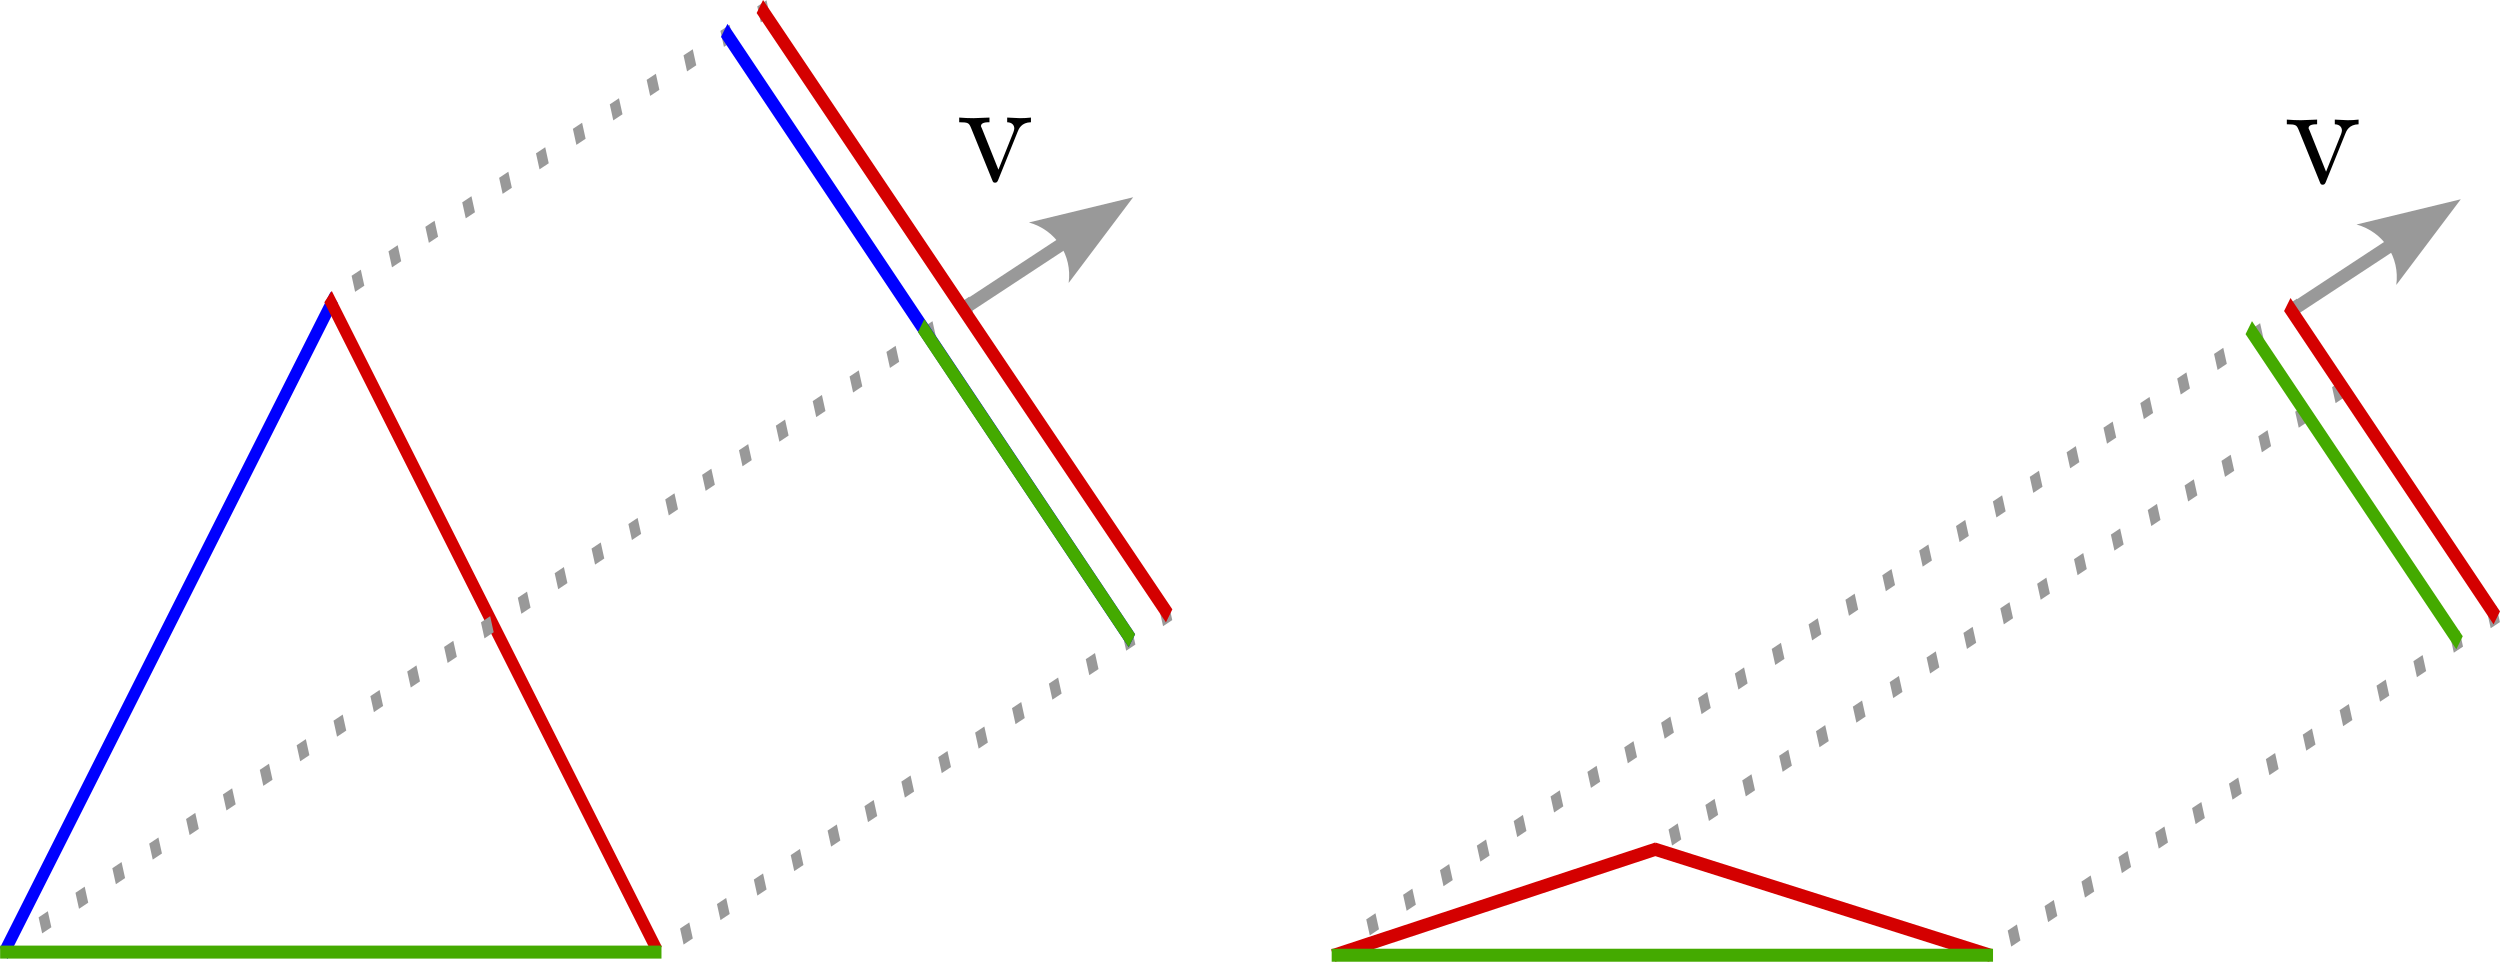
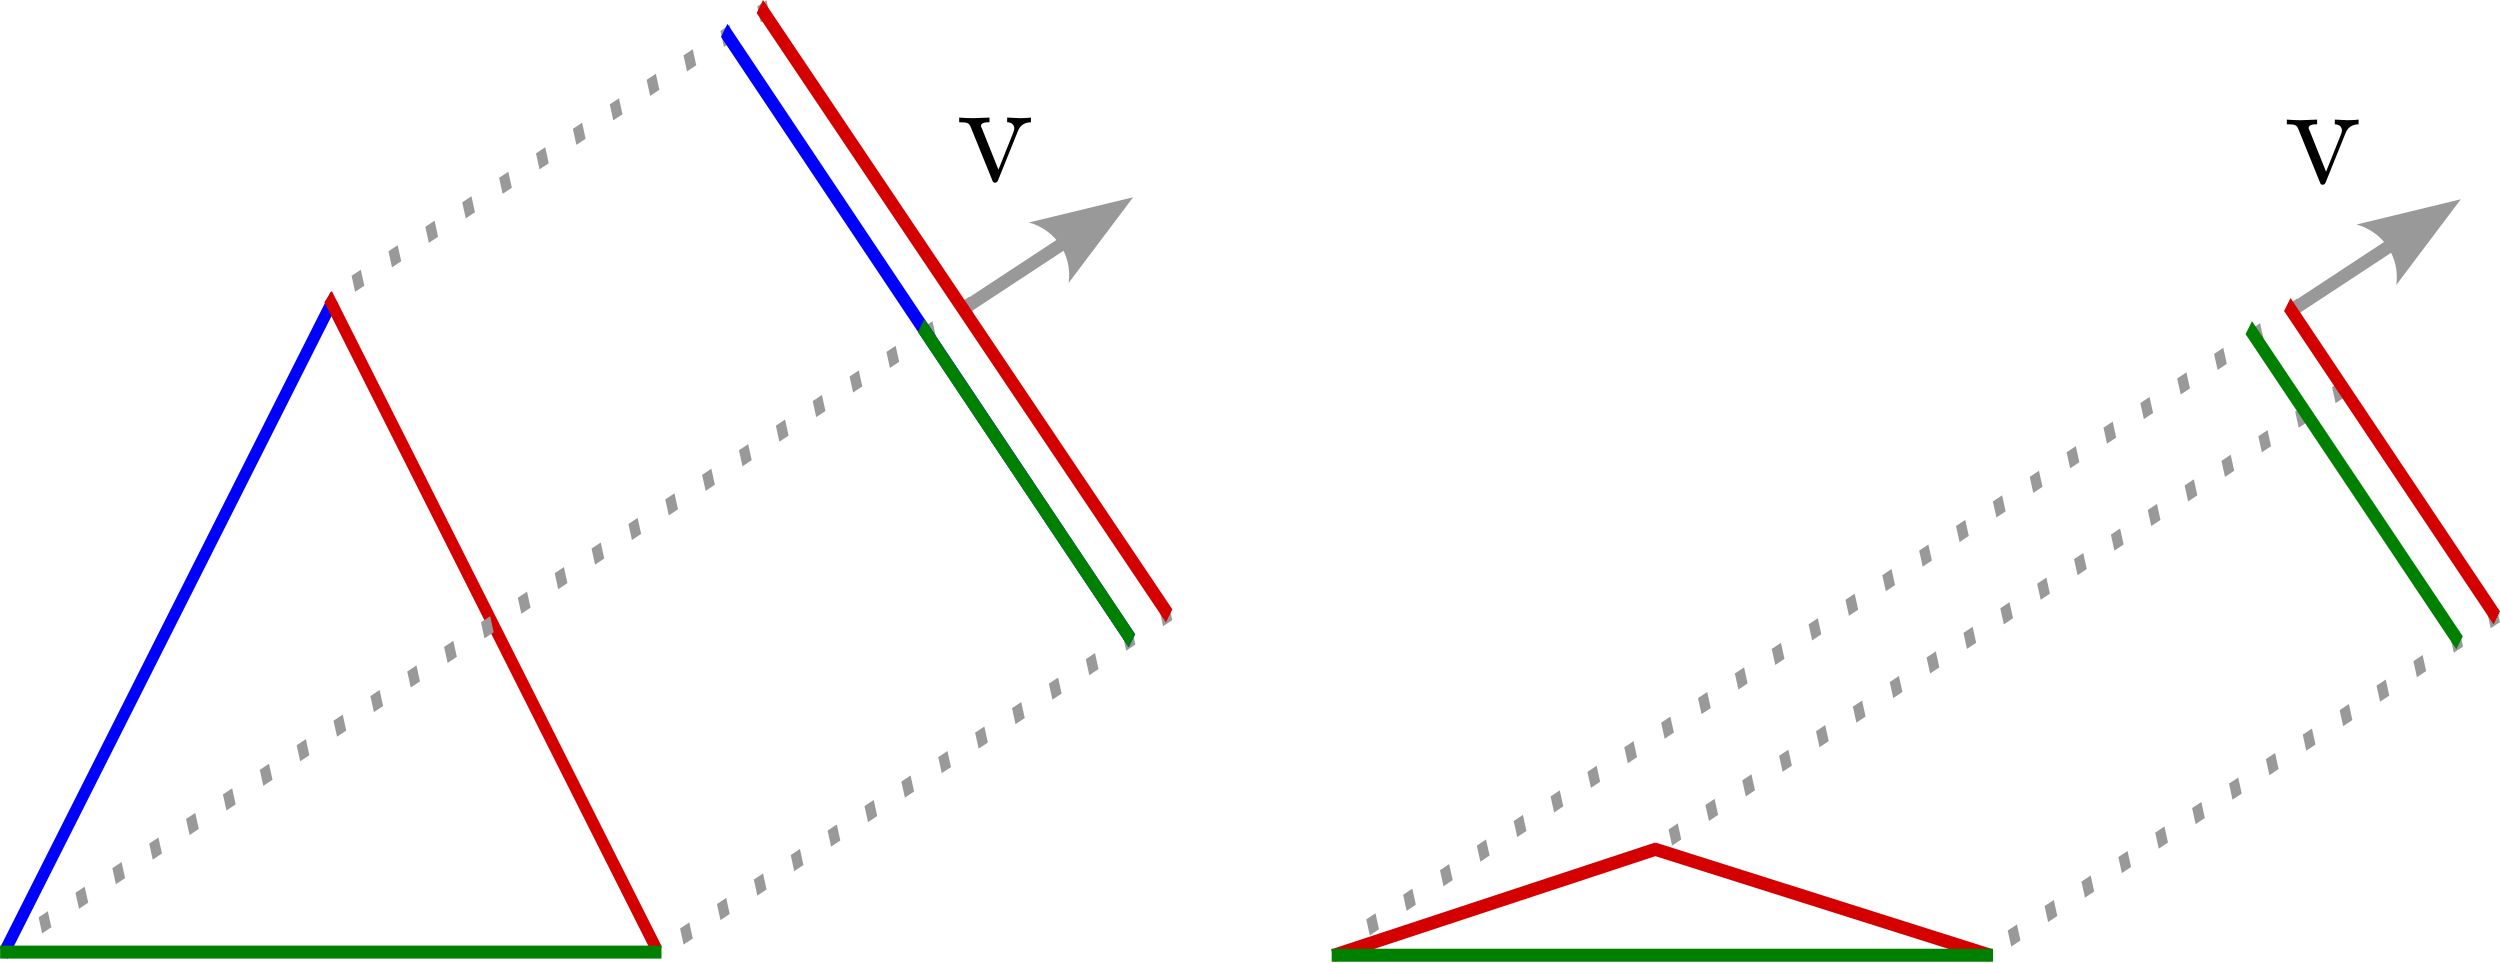
<svg xmlns="http://www.w3.org/2000/svg" width="725.79" height="279.486" viewBox="0 0 192.032 73.947" version="1.1" id="svg1">
  <defs id="defs1">
    <marker style="overflow:visible" id="ConcaveTriangle-8" refX="0" refY="0" orient="auto-start-reverse" markerWidth="1" markerHeight="1" viewBox="0 0 1 1" preserveAspectRatio="xMidYMid">
      <path transform="scale(0.7)" d="M -2,-4 9,0 -2,4 c 2,-2.33 2,-5.66 0,-8 z" style="fill:context-stroke;fill-rule:evenodd;stroke:none" id="path7-8" />
    </marker>
    <marker style="overflow:visible" id="ConcaveTriangle-8-9" refX="0" refY="0" orient="auto-start-reverse" markerWidth="1" markerHeight="1" viewBox="0 0 1 1" preserveAspectRatio="xMidYMid">
      <path transform="scale(0.7)" d="M -2,-4 9,0 -2,4 c 2,-2.33 2,-5.66 0,-8 z" style="fill:context-stroke;fill-rule:evenodd;stroke:none" id="path7-8-6" />
    </marker>
  </defs>
  <g id="layer1" transform="translate(-42.3231,-112.6048)">
    <circle id="path20" style="fill:#000000;stroke:#000000;stroke-width:1;stroke-dasharray:none" cx="12.687" cy="135.1" r="0" />
    <path style="fill:none;stroke:#0000ff;stroke-width:1.528;stroke-linecap:butt;stroke-linejoin:miter;stroke-dasharray:none;stroke-opacity:1" d="M 124.601,81.563 C 107.542,101.016 90.484,120.468 73.425,139.92" id="path22-3-6" transform="matrix(0.4961301,0,0,0.8631122,6.179584,65.06841)" />
    <path style="fill:none;stroke:#d40000;stroke-width:1.528;stroke-linecap:butt;stroke-linejoin:miter;stroke-dasharray:none;stroke-opacity:1" d="M 22.784,81.472 C 39.813,100.917 56.842,120.362 73.871,139.807" id="path22-3-6-9" transform="matrix(0.4961301,0,0,0.8631122,56.2191,65.06841)" />
    <path style="fill:none;stroke:#999999;stroke-width:1.528;stroke-linecap:butt;stroke-linejoin:miter;stroke-dasharray:1.528, 4.584;stroke-dashoffset:0;stroke-opacity:1" d="M 148.118,99.58 C 125.296,108.291 102.475,117.003 79.653,125.714" id="path22-3-6-9-6-69" transform="matrix(0.4961301,0,0,0.8631122,27.84979,27.29263)" />
    <path style="fill:none;stroke:#999999;stroke-width:1.528;stroke-linecap:butt;stroke-linejoin:miter;stroke-dasharray:1.528, 4.584;stroke-dashoffset:0;stroke-opacity:1" d="M 225.802,69.196 C 176.402,88.134 127.002,107.073 77.603,126.011" id="path22-3-6-9-6-6" transform="matrix(0.4961301,0,0,0.8631122,4.890627,76.27978)" />
    <path style="fill:none;stroke:#999999;stroke-width:1.528;stroke-linecap:butt;stroke-linejoin:miter;stroke-dasharray:1.528, 4.584;stroke-dashoffset:0;stroke-opacity:1" d="M 154.956,96.93 C 128.431,107.055 101.905,117.179 75.379,127.303" id="path22-3-6-9-6-6-4" transform="matrix(0.4961301,0,0,0.8631122,55.35494,75.95819)" />
    <path style="fill:none;stroke:#999999;stroke-width:1.164;stroke-linecap:butt;stroke-linejoin:miter;stroke-dasharray:none;stroke-opacity:1;marker-end:url(#ConcaveTriangle-8)" d="m 72.597,109.937 c 0.041,-3.402 0.081,-6.803 0.122,-10.205" id="path25-1" transform="matrix(0.476893,0.7070229,-0.7174925,0.4839548,160.939,31.56168)" />
    <text xml:space="preserve" style="font-style:normal;font-variant:normal;font-weight:normal;font-stretch:normal;font-size:11.289px;font-family:'Cambria Math';-inkscape-font-specification:'Cambria Math, Normal';font-variant-ligatures:normal;font-variant-caps:normal;font-variant-numeric:normal;font-variant-east-asian:normal;fill:#000000;stroke:none;stroke-width:1;stroke-dasharray:1, 3;stroke-dashoffset:0;stroke-opacity:1" x="115.859" y="126.43" id="text25" transform="scale(0.999339,1.000661)">
      <tspan id="tspan1" x="115.859" y="126.43">v</tspan>
    </text>
    <path style="fill:none;stroke:#d40000;stroke-width:1.528;stroke-linecap:butt;stroke-linejoin:miter;stroke-dasharray:none;stroke-opacity:1" d="M 36.734,65.576 C 57.857,83.652 78.981,101.729 100.104,119.805" id="path22-5" transform="matrix(0.4961301,0,0,0.8631122,82.46395,56.50614)" />
    <path style="fill:none;stroke:#0000ff;stroke-width:1.528;stroke-linecap:butt;stroke-linejoin:miter;stroke-dasharray:none;stroke-opacity:1" d="M 37.092,65.521 C 58.131,83.627 79.17,101.734 100.209,119.84" id="path22-5-1" transform="matrix(0.4961301,0,0,0.8631122,79.55079,58.38748)" />
-     <path style="fill:none;stroke:#44aa00;stroke-width:1.528;stroke-linecap:butt;stroke-linejoin:miter;stroke-dasharray:none;stroke-opacity:1" d="m 71.118,90.444 c 10.877,9.348 21.754,18.697 32.632,28.045" id="path22-5-5" transform="matrix(0.4961301,0,0,0.8631122,77.79412,59.55316)" />
+     <path style="fill:none;stroke:#008000;stroke-width:1.528;stroke-linecap:butt;stroke-linejoin:miter;stroke-dasharray:none;stroke-opacity:1" d="m 71.118,90.444 c 10.877,9.348 21.754,18.697 32.632,28.045" id="path22-5-5" transform="matrix(0.4961301,0,0,0.8631122,77.79412,59.55316)" />
    <path style="fill:none;stroke:#999999;stroke-width:1.528;stroke-linecap:butt;stroke-linejoin:miter;stroke-dasharray:1.528, 4.584;stroke-dashoffset:0;stroke-opacity:1" d="M 225.802,69.196 C 176.402,88.134 127.002,107.073 77.603,126.011" id="path22-3-6-9-6-6-1" transform="matrix(0.4961301,0,0,0.8631122,106.8699,76.43467)" />
    <path style="fill:none;stroke:#999999;stroke-width:1.528;stroke-linecap:butt;stroke-linejoin:miter;stroke-dasharray:1.528, 4.584;stroke-dashoffset:0;stroke-opacity:1" d="M 154.956,96.93 C 128.431,107.055 101.905,117.179 75.379,127.303" id="path22-3-6-9-6-6-4-0" transform="matrix(0.4961301,0,0,0.8631122,157.3342,76.11308)" />
    <path style="fill:none;stroke:#999999;stroke-width:1.528;stroke-linecap:butt;stroke-linejoin:miter;stroke-dasharray:1.528, 4.584;stroke-dashoffset:0;stroke-opacity:1" d="M 182.136,86.388 C 146.55,100.026 110.965,113.665 75.379,127.303" id="path22-3-6-9-6-6-4-0-8" transform="matrix(0.4961301,0,0,0.8631122,131.9354,67.92283)" />
    <path style="fill:none;stroke:#999999;stroke-width:1.164;stroke-linecap:butt;stroke-linejoin:miter;stroke-dasharray:none;stroke-opacity:1;marker-end:url(#ConcaveTriangle-8-9)" d="m 72.597,109.937 c 0.041,-3.402 0.081,-6.803 0.122,-10.205" id="path25-1-8" transform="matrix(0.476893,0.7070229,-0.7174925,0.4839548,262.9183,31.71657)" />
    <text xml:space="preserve" style="font-style:normal;font-variant:normal;font-weight:normal;font-stretch:normal;font-size:11.289px;font-family:'Cambria Math';-inkscape-font-specification:'Cambria Math, Normal';font-variant-ligatures:normal;font-variant-caps:normal;font-variant-numeric:normal;font-variant-east-asian:normal;fill:#000000;stroke:none;stroke-width:1;stroke-dasharray:1, 3;stroke-dashoffset:0;stroke-opacity:1" x="217.906" y="126.585" id="text25-7" transform="scale(0.999339,1.000661)">
      <tspan id="tspan1-7" x="217.906" y="126.585">v</tspan>
    </text>
    <path style="fill:none;stroke:#d40000;stroke-width:1.528;stroke-linecap:butt;stroke-linejoin:miter;stroke-dasharray:none;stroke-opacity:1" d="m 67.671,91.917 c 10.811,9.296 21.622,18.592 32.433,27.888" id="path22-5-6" transform="matrix(0.4961301,0,0,0.8631122,184.4433,56.66103)" />
-     <path style="fill:none;stroke:#44aa00;stroke-width:1.528;stroke-linecap:butt;stroke-linejoin:miter;stroke-dasharray:none;stroke-opacity:1" d="m 71.118,90.444 c 10.877,9.348 21.754,18.697 32.632,28.045" id="path22-5-5-1" transform="matrix(0.4961301,0,0,0.8631122,179.7734,59.70805)" />
-     <path style="fill:#999999;stroke:#44aa00;stroke-width:1;stroke-dasharray:none" d="m 42.333,185.737 c 16.933,0 33.867,0 50.8,0" id="path1" />
+     <path style="fill:none;stroke:#008000;stroke-width:1.528;stroke-linecap:butt;stroke-linejoin:miter;stroke-dasharray:none;stroke-opacity:1" d="m 71.118,90.444 c 10.877,9.348 21.754,18.697 32.632,28.045" id="path22-5-5-1" transform="matrix(0.4961301,0,0,0.8631122,179.7734,59.70805)" />
+     <path style="fill:#999999;stroke:#008000;stroke-width:1;stroke-dasharray:none" d="m 42.333,185.737 c 16.933,0 33.867,0 50.8,0" id="path1" />
    <path style="fill:#999999;stroke:#d40000;stroke-width:1;stroke-dasharray:none" d="m 56.102,186.404 c 8.29,-2.734 16.581,-5.468 24.871,-8.202" id="path1-1-6" transform="translate(88.62519,-0.401452)" />
    <path style="fill:#999999;stroke:#d40000;stroke-width:1;stroke-dasharray:none" d="m 60.718,179.686 c 8.643,2.734 17.286,5.468 25.929,8.202" id="path1-1-6-0" transform="translate(108.6153,-1.886389)" />
-     <path style="fill:#999999;stroke:#44aa00;stroke-width:1;stroke-dasharray:none" d="m 42.333,185.737 c 16.933,0 33.867,0 50.8,0" id="path1-1" transform="translate(102.28,0.2412985)" />
+     <path style="fill:#999999;stroke:#008000;stroke-width:1;stroke-dasharray:none" d="m 42.333,185.737 c 16.933,0 33.867,0 50.8,0" id="path1-1" transform="translate(102.28,0.2412985)" />
  </g>
</svg>
